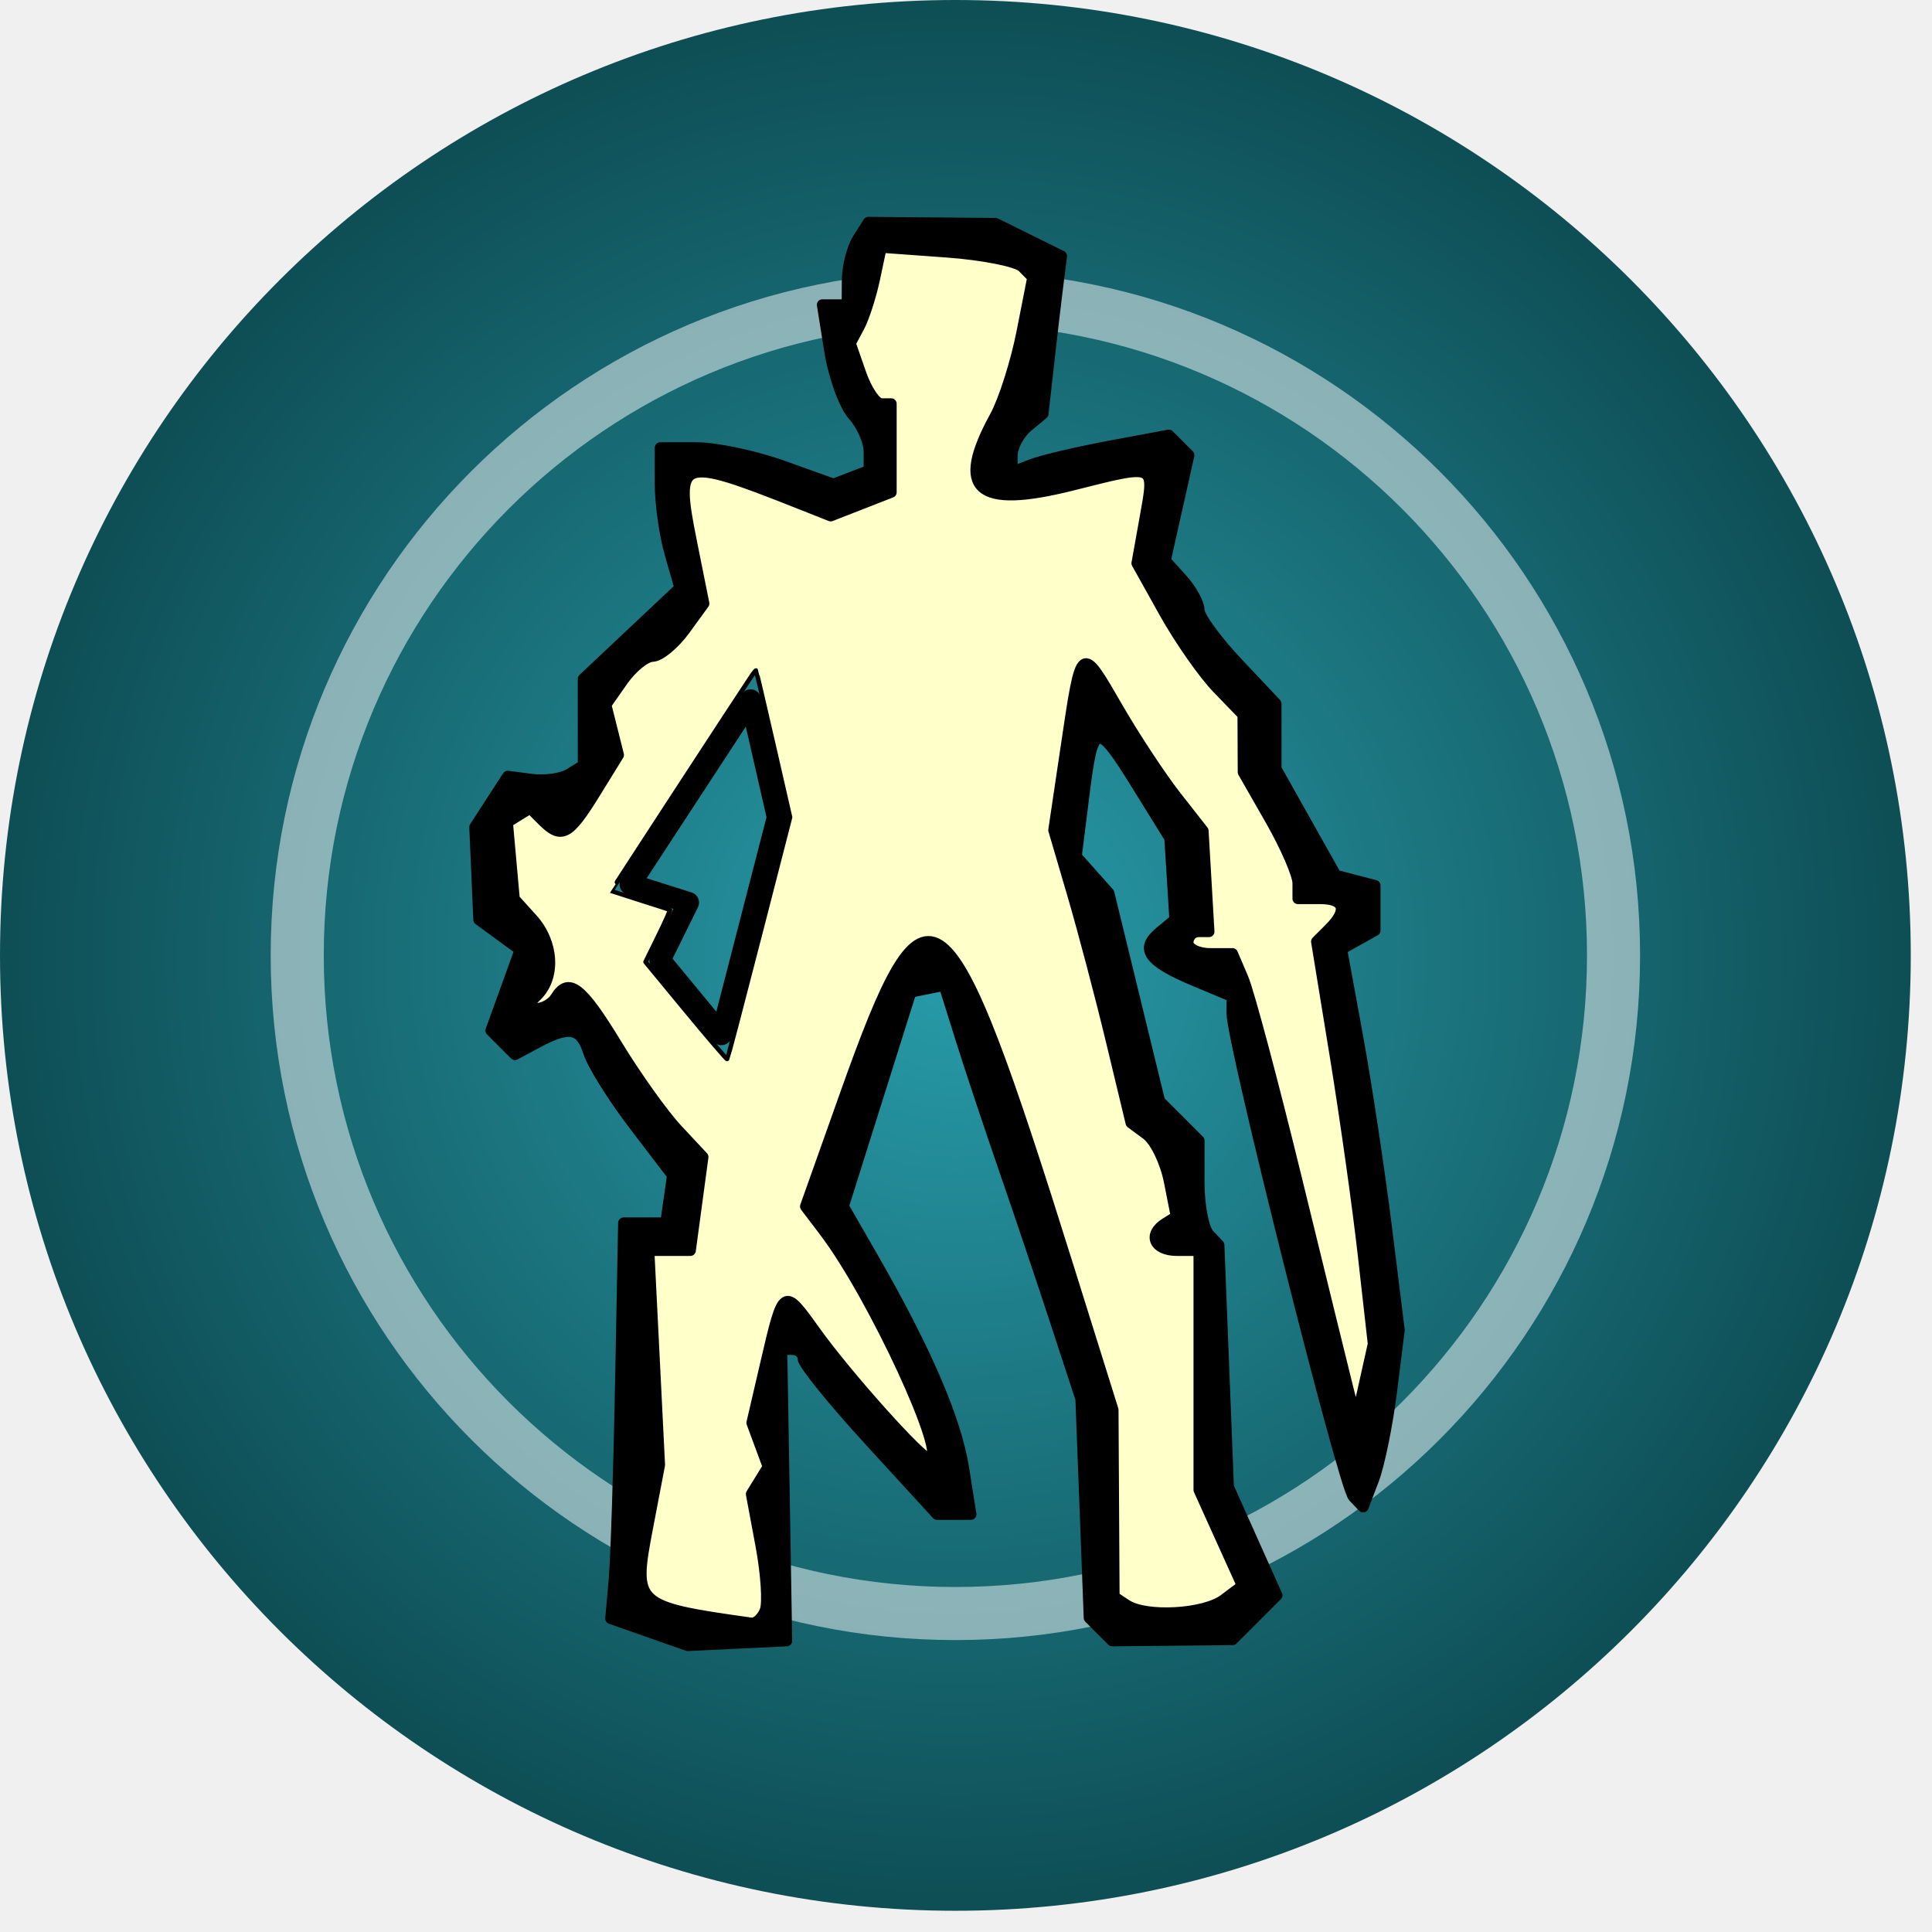
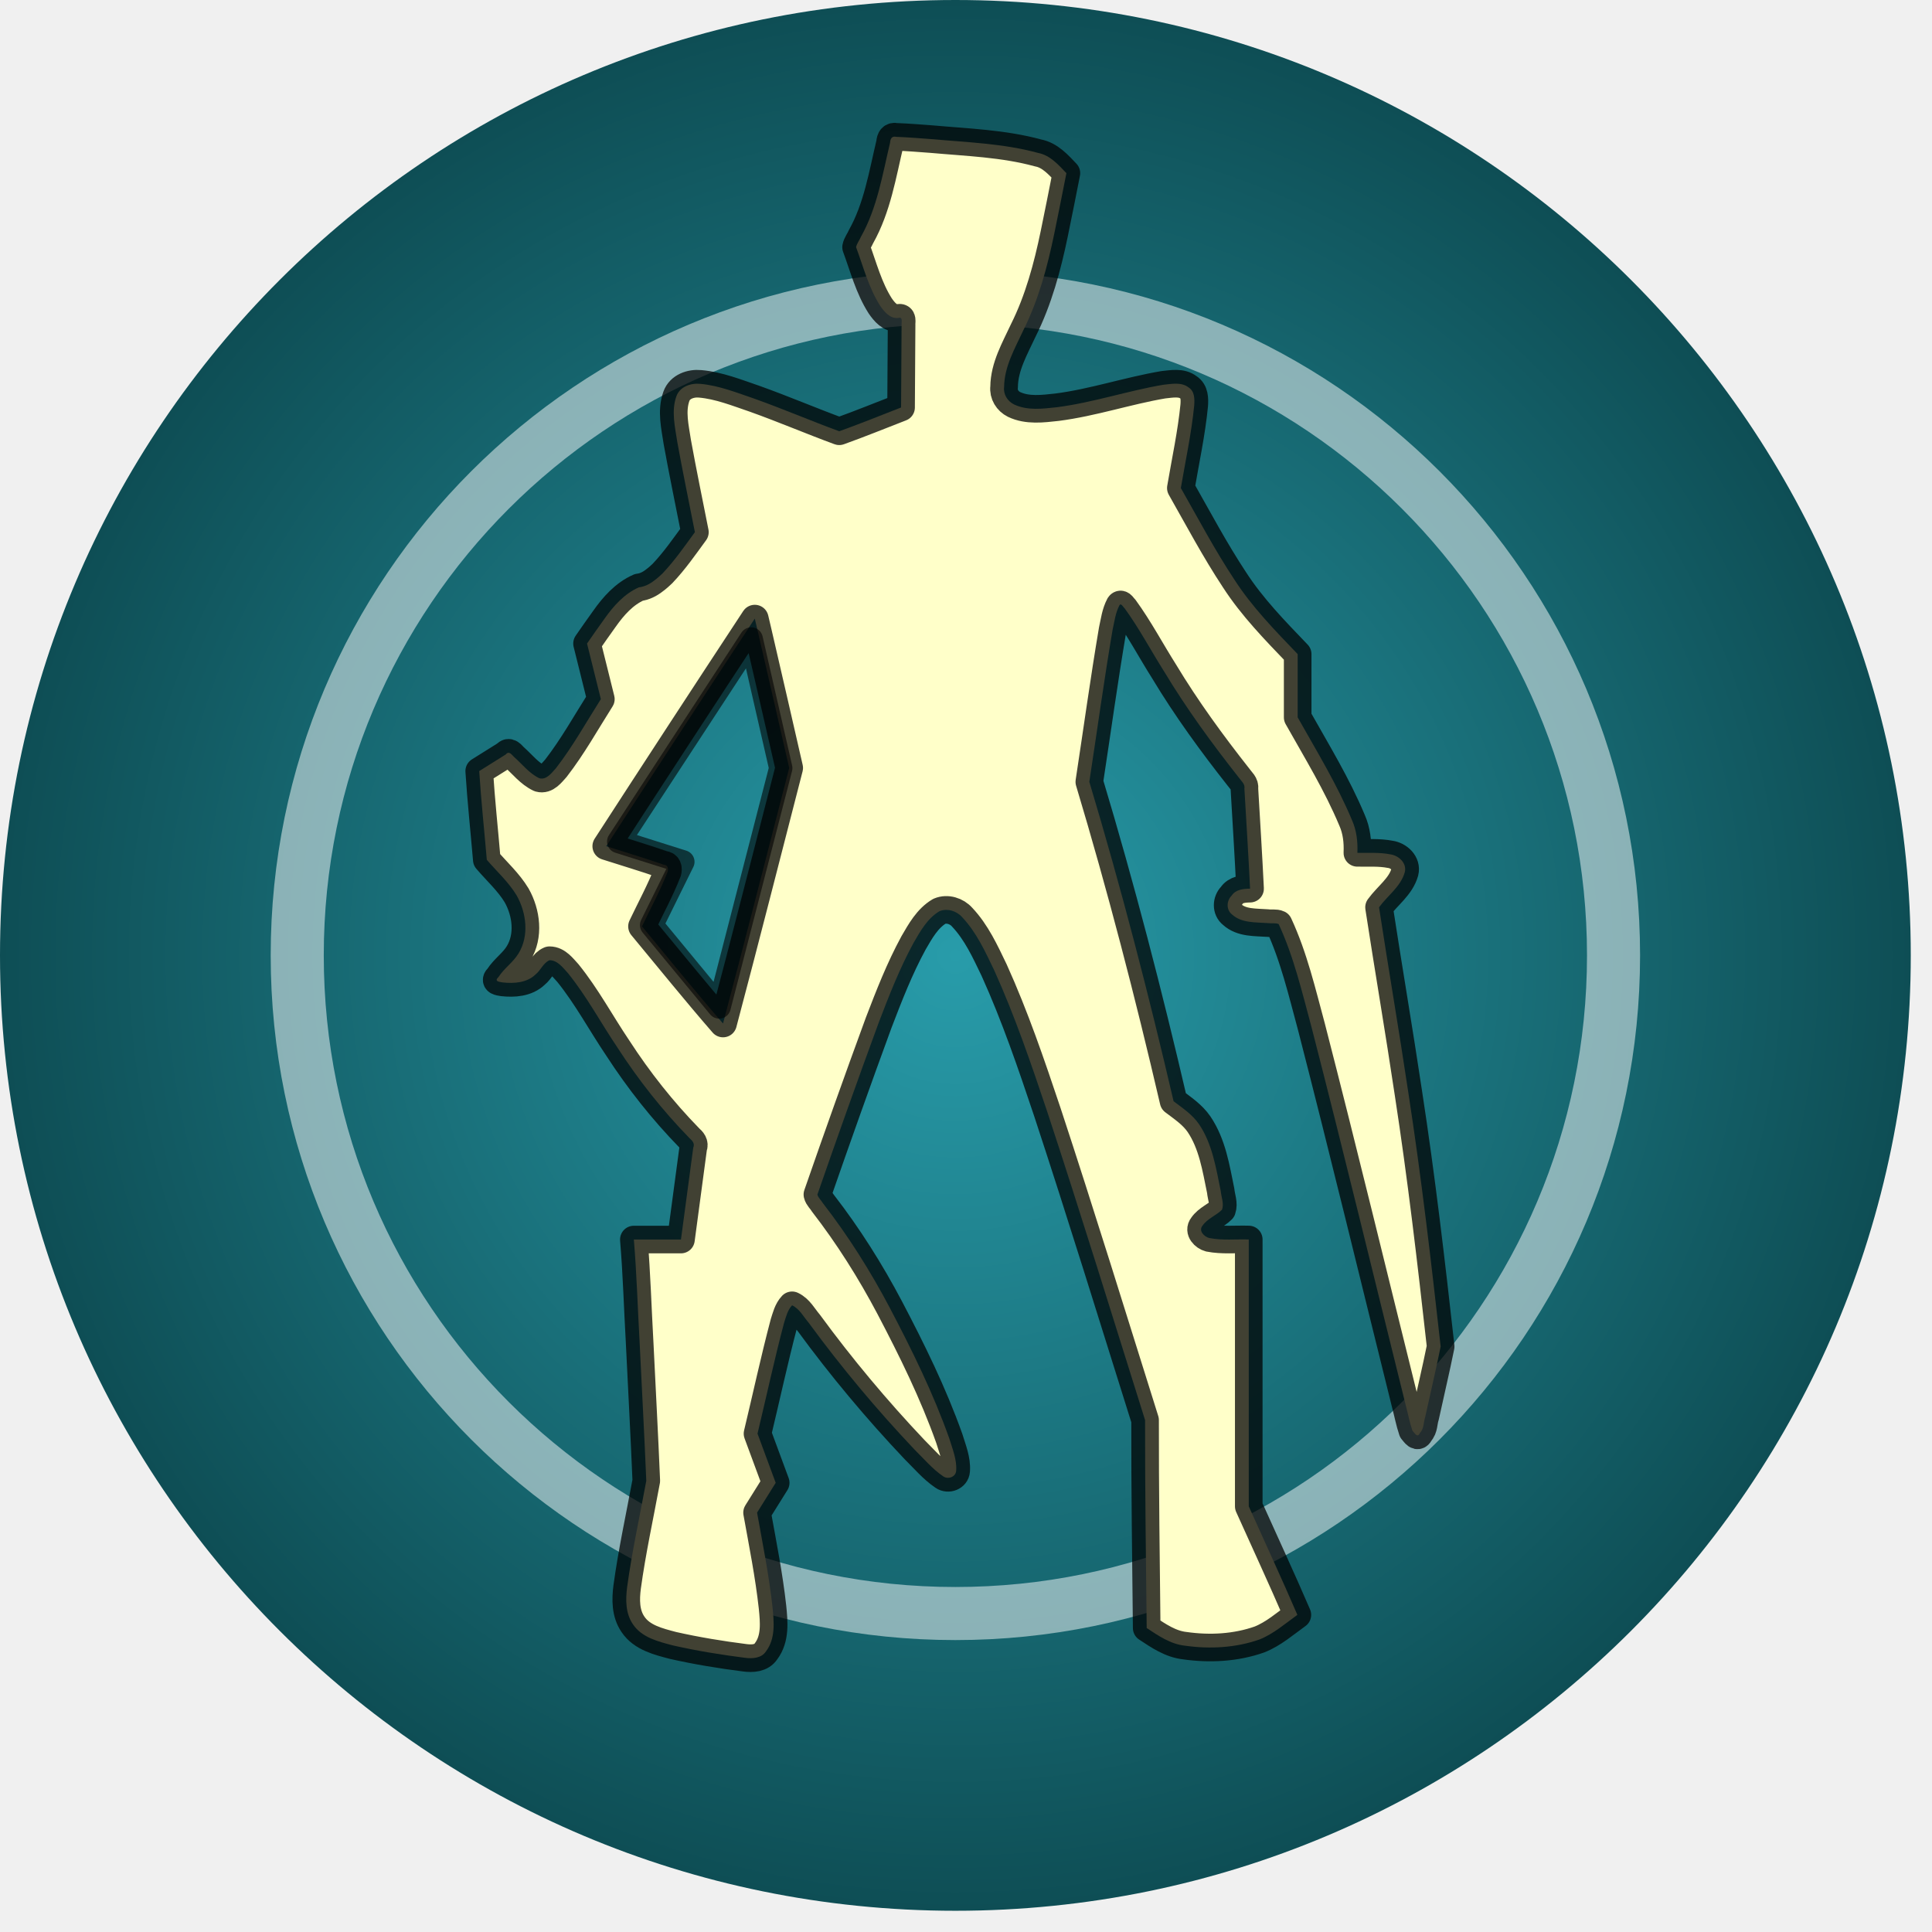
- <svg xmlns="http://www.w3.org/2000/svg" version="1.1" width="91" height="91" viewBox="0, 0, 91, 91" xml:space="preserve" fill-rule="evenodd" stroke-linejoin="round" stroke-miterlimit="2" style="clip-rule:evenodd;">
-   <defs>
+ <svg xmlns="http://www.w3.org/2000/svg" version="1.1" width="91" height="91" viewBox="0, 0, 91, 91" xml:space="preserve" fill-rule="evenodd" stroke-linejoin="round" stroke-miterlimit="2" style="clip-rule:evenodd;" id="svg13767">
+   <defs id="defs13753">
    <radialGradient cx="45" cy="45" r="45" gradientUnits="userSpaceOnUse" id="Radial">
-       <stop offset="0%" stop-color="#289caa" stop-opacity="1" />
-       <stop offset="100%" stop-color="#0E4E55" stop-opacity="1" />
+       <stop offset="0%" stop-color="#289caa" stop-opacity="1" id="stop13748" />
+       <stop offset="100%" stop-color="#0E4E55" stop-opacity="1" id="stop13750" />
    </radialGradient>
  </defs>
-   <circle cx="45" cy="45" r="45" stroke-width="1.1px" style="fill:url(#Radial);" />
-   <circle cx="45" cy="45" r="31" stroke-width="2.5px" stroke-opacity="0.5" style="fill:none;stroke:white;" />
-   <g stroke-width="0.5" style="stroke:black;fill:white;" filter="url(#dropshadow)" fill-rule="nonzero">
-     <path style="fill:#FFFFC9;stroke:#000000;stroke-width:0.803;stroke-linecap:butt;stroke-dasharray:none;stroke-opacity:1" d="m 130.905,288.457 c -11.842,-1.795 -14.765,-2.774 -16.036,-5.373 -1.039,-2.124 -0.899,-3.781 1.276,-15.126 l 1.364,-7.114 -0.882,-17.969 c -0.485,-9.883 -0.926,-18.469 -0.98,-19.08 l -0.098,-1.111 h 3.722 3.722 l 1.124,-8.404 1.124,-8.404 -2.588,-2.755 c -4.442,-4.729 -8.12,-9.698 -12.912,-17.448 -4.64,-7.504 -6.756,-9.942 -8.629,-9.942 -0.741,0 -1.268,0.397 -2.198,1.656 -1.048,1.419 -2.225,2.015 -3.977,2.015 h -1.295 l 1.353,-1.401 c 1.637,-1.696 2.273,-2.745 2.662,-4.398 0.539,-2.288 0.242,-4.758 -0.853,-7.1 -0.682,-1.458 -1.239,-2.205 -3.492,-4.684 l -1.668,-1.836 -0.611,-6.746 c -0.336,-3.711 -0.589,-6.766 -0.562,-6.791 0.027,-0.024 0.906,-0.578 1.955,-1.231 l 1.906,-1.186 1.765,1.703 c 4.234,4.086 4.909,3.643 12.012,-7.873 l 2.086,-3.381 -1.114,-4.485 -1.114,-4.485 1.657,-2.379 c 0.911,-1.308 2.095,-2.87 2.631,-3.472 1.1,-1.234 3.117,-2.667 3.754,-2.667 0.819,0 2.491,-1.038 3.86,-2.395 0.761,-0.755 2.319,-2.657 3.463,-4.228 l 2.079,-2.855 -1.544,-7.772 c -1.743,-8.774 -2.034,-10.683 -1.903,-12.515 0.158,-2.203 1.039,-3.085 3.075,-3.079 2.423,0.007 7.38,1.652 19.15,6.355 1.888,0.754 3.542,1.371 3.677,1.371 0.135,0 2.633,-0.935 5.553,-2.079 l 5.308,-2.079 0.051,-7.969 0.05,-7.969 h -1.137 c -1.093,0 -1.167,-0.032 -1.907,-0.835 -1.018,-1.104 -1.949,-3.045 -3.237,-6.748 l -1.058,-3.043 1.12,-2.177 c 1.416,-2.754 2.318,-5.548 3.445,-10.673 0.491,-2.232 0.915,-4.086 0.943,-4.12 0.115,-0.14 14.098,0.981 16.608,1.331 3.376,0.471 6.585,1.19 7.562,1.696 0.41,0.212 1.154,0.806 1.653,1.319 l 0.906,0.933 -1.128,5.7 c -2.01,10.154 -3.214,14.097 -6.082,19.91 -1.872,3.794 -2.637,5.965 -2.767,7.849 -0.128,1.85 0.048,2.643 0.766,3.461 2.207,2.514 6.963,2.414 18.232,-0.384 5.725,-1.421 7.922,-1.853 9.427,-1.853 1.057,0 1.352,0.076 1.805,0.467 0.513,0.441 0.541,0.549 0.52,1.98 -0.013,0.904 -0.464,3.973 -1.119,7.618 l -1.097,6.104 2.992,5.337 c 5.538,9.88 7.963,13.344 13.169,18.812 l 2.79,2.931 v 5.06 5.06 l 2.934,5.148 c 3.214,5.639 5.465,10.129 6.232,12.428 0.386,1.156 0.495,1.87 0.495,3.236 v 1.753 l 2.657,0.001 c 2.866,0.001 3.956,0.195 4.637,0.824 0.979,0.904 0.339,2.327 -2.266,5.041 -0.852,0.888 -1.55,1.76 -1.55,1.938 0,0.178 0.655,4.342 1.456,9.254 3.933,24.121 5.503,35.18 7.516,52.937 l 1.034,9.122 -1.473,6.636 -1.473,6.636 -0.343,-1.32 c -0.188,-0.726 -1.874,-7.537 -3.745,-15.135 -12.755,-51.791 -14.59,-58.778 -16.75,-63.762 l -1.047,-2.415 -2.78,-0.12 c -2.917,-0.126 -3.896,-0.369 -4.758,-1.179 -0.588,-0.553 -0.551,-1.177 0.117,-1.924 0.497,-0.557 0.686,-0.629 1.836,-0.702 l 1.281,-0.082 v -0.711 c 0,-0.391 -0.221,-4.443 -0.491,-9.003 l -0.491,-8.292 -0.813,-1.039 c -6.575,-8.399 -9.245,-12.283 -14.559,-21.174 -3.799,-6.356 -4.613,-7.461 -5.499,-7.461 -0.758,0 -1.209,0.765 -1.704,2.89 -0.532,2.285 -0.811,4.002 -2.62,16.132 l -1.583,10.617 1.908,6.483 c 3.478,11.819 7.555,27.416 11.008,42.113 l 0.835,3.555 1.739,1.308 c 2.178,1.638 3.078,2.947 4.245,6.169 0.633,1.748 2.101,8.899 1.874,9.126 -0.089,0.089 -0.718,0.528 -1.398,0.976 -2.176,1.433 -2.696,2.878 -1.475,4.099 0.862,0.862 1.729,1.061 4.628,1.062 l 2.464,0.001 v 21.263 21.263 l 3.859,8.53 c 2.123,4.692 3.84,8.545 3.816,8.563 -3.927,2.955 -4.676,3.373 -7.218,4.026 -3.551,0.912 -8.696,0.911 -11.567,-0.004 -0.531,-0.169 -1.582,-0.705 -2.336,-1.191 l -1.37,-0.883 -0.128,-11.59 c -0.07,-6.375 -0.128,-13.871 -0.128,-16.659 v -5.069 l -4.166,-13.303 c -8.616,-27.512 -12.258,-38.742 -15.249,-47.02 -5.069,-14.027 -8.85,-21.204 -11.944,-22.672 -0.372,-0.177 -1.148,-0.321 -1.725,-0.321 -0.847,0 -1.221,0.114 -1.945,0.594 -2.705,1.792 -5.677,7.358 -9.864,18.476 -1.797,4.772 -9.98,27.778 -9.98,28.059 0,0.114 0.943,1.446 2.094,2.961 4.476,5.887 8.232,12.152 12.769,21.304 5.391,10.872 8.728,20.019 7.478,20.498 -0.493,0.189 -1.18,-0.357 -3.889,-3.088 -4.624,-4.663 -11.736,-12.95 -15.771,-18.376 -3.647,-4.905 -4.19,-5.575 -4.917,-6.071 -0.983,-0.671 -1.572,-0.424 -2.234,0.934 -0.672,1.38 -1.016,2.676 -3.262,12.282 l -1.897,8.117 1.443,3.905 1.443,3.905 -1.485,2.376 -1.485,2.376 0.625,3.381 c 1.733,9.382 2.298,13.843 2.043,16.134 -0.139,1.246 -0.79,2.584 -1.502,3.083 -0.508,0.356 -1.526,0.353 -3.915,-0.009 z m 4.227,-121.517 5.519,-21.447 -2.986,-13.023 c -1.642,-7.162 -3.022,-13.059 -3.067,-13.104 -0.045,-0.045 -0.339,0.294 -0.653,0.753 -1.539,2.247 -25.173,38.468 -25.124,38.505 0.031,0.023 2.361,0.761 5.177,1.64 2.816,0.879 5.183,1.655 5.259,1.725 0.076,0.07 -0.87,2.181 -2.102,4.693 l -2.24,4.567 7.201,8.725 c 3.961,4.799 7.268,8.655 7.349,8.569 0.081,-0.086 2.632,-9.808 5.667,-21.604 z" transform="scale(0.2645833)" />
-     <path style="fill:#000000;stroke-width:0.518" d="m 30.58,76.872 -1.813,-0.636 0.16,-1.807 c 0.088,-0.994 0.225,-5.186 0.303,-9.317 l 0.143,-7.51 h 0.992 0.992 l 0.16,-1.121 0.16,-1.121 -1.805,-2.364 c -0.993,-1.3 -1.954,-2.835 -2.137,-3.41 -0.377,-1.186 -0.907,-1.292 -2.423,-0.48 l -1.057,0.566 -0.566,-0.566 -0.566,-0.566 0.687,-1.901 0.687,-1.901 -0.972,-0.71 -0.972,-0.71 -0.095,-2.179 -0.095,-2.179 0.776,-1.198 0.776,-1.198 1.132,0.146 c 0.623,0.08 1.423,-0.035 1.779,-0.257 L 27.473,36.049 v -2.036 -2.036 l 2.276,-2.142 2.276,-2.142 -0.463,-1.615 C 31.306,25.191 31.098,23.705 31.098,22.778 v -1.687 l 1.683,-0.003 c 0.926,-0.001 2.762,0.384 4.08,0.856 l 2.397,0.859 0.84,-0.322 0.84,-0.322 v -0.882 c 0,-0.485 -0.338,-1.256 -0.752,-1.713 -0.414,-0.457 -0.91,-1.816 -1.102,-3.019 l -0.35,-2.188 h 0.584 0.584 l 0.008,-1.165 c 0.004,-0.641 0.229,-1.515 0.5,-1.942 l 0.492,-0.777 2.996,0.026 2.996,0.026 1.554,0.768 1.554,0.768 -0.164,1.277 c -0.09,0.702 -0.287,2.374 -0.437,3.714 l -0.273,2.437 -0.728,0.605 c -0.401,0.333 -0.728,0.951 -0.728,1.373 v 0.769 l 0.906,-0.352 c 0.498,-0.194 2.159,-0.585 3.691,-0.871 l 2.784,-0.519 0.473,0.473 0.473,0.473 -0.556,2.483 -0.556,2.483 0.795,0.878 c 0.437,0.483 0.795,1.134 0.795,1.448 0,0.313 0.816,1.435 1.813,2.492 l 1.813,1.922 v 1.534 1.534 l 1.409,2.506 1.409,2.506 0.922,0.241 0.922,0.241 v 1.059 1.059 l -0.786,0.44 -0.786,0.44 0.753,4.118 c 0.414,2.265 1.024,6.301 1.356,8.97 l 0.603,4.852 -0.36,2.883 c -0.198,1.585 -0.58,3.46 -0.848,4.166 L 64.205,70.979 63.751,70.506 C 63.278,70.013 58.029,49.119 58.029,47.728 v -0.794 l -1.777,-0.743 c -2.162,-0.903 -2.582,-1.488 -1.634,-2.275 l 0.721,-0.598 -0.119,-1.92 -0.119,-1.92 -1.514,-2.444 c -1.926,-3.11 -2.095,-3.083 -2.532,0.414 l -0.361,2.89 0.769,0.865 0.769,0.865 1.194,4.899 1.194,4.899 0.928,0.928 0.928,0.928 v 1.968 c 0,1.082 0.211,2.189 0.468,2.46 l 0.468,0.492 0.224,5.697 0.224,5.697 1.143,2.553 1.143,2.553 -1.044,1.044 -1.044,1.044 -2.835,0.028 -2.835,0.028 -0.542,-0.541 -0.542,-0.541 -0.196,-5.156 -0.196,-5.156 -1.187,-3.625 c -0.653,-1.994 -1.751,-5.257 -2.441,-7.251 -0.69,-1.994 -1.605,-4.745 -2.034,-6.114 l -0.78,-2.489 -0.783,0.158 -0.783,0.158 -1.59,5.045 -1.59,5.045 1.416,2.464 c 2.472,4.302 3.883,7.577 4.243,9.845 l 0.349,2.201 h -0.797 -0.797 l -3.153,-3.441 c -1.734,-1.893 -3.153,-3.641 -3.153,-3.884 0,-0.244 -0.227,-0.443 -0.505,-0.443 h -0.505 l 0.116,6.862 0.116,6.862 -2.331,0.112 -2.331,0.112 z m 5.462,-1.018 c 0.138,-0.359 0.047,-1.739 -0.201,-3.068 l -0.451,-2.415 0.396,-0.641 0.396,-0.641 -0.383,-1.036 -0.383,-1.036 0.655,-2.817 c 0.831,-3.573 0.832,-3.574 2.323,-1.49 1.501,2.097 5.023,6.027 5.401,6.027 0.9,0 -2.673,-7.729 -4.968,-10.746 l -0.886,-1.165 1.887,-5.309 C 43.707,40.605 44.551,41.261 50.317,59.675 l 2.108,6.733 0.025,4.402 0.025,4.402 0.576,0.38 c 0.917,0.606 3.665,0.456 4.605,-0.251 l 0.861,-0.647 -1.021,-2.258 -1.021,-2.258 v -5.64 -5.64 h -1.036 c -1.083,0 -1.396,-0.752 -0.535,-1.284 l 0.501,-0.31 -0.329,-1.663 c -0.181,-0.915 -0.661,-1.908 -1.066,-2.208 l -0.736,-0.545 -0.928,-3.857 c -0.51,-2.121 -1.329,-5.224 -1.82,-6.895 l -0.892,-3.038 0.583,-3.922 c 0.726,-4.879 0.685,-4.848 2.433,-1.825 0.795,1.375 2.025,3.24 2.732,4.143 l 1.286,1.642 0.138,2.372 0.138,2.372 h -0.494 c -0.271,0 -0.494,0.233 -0.494,0.518 0,0.285 0.471,0.518 1.047,0.518 h 1.047 l 0.498,1.165 c 0.274,0.641 1.408,4.894 2.521,9.452 1.113,4.558 2.2,8.986 2.415,9.84 l 0.392,1.554 0.404,-1.813 0.404,-1.813 -0.467,-4.143 C 63.962,56.878 63.361,52.614 62.882,49.682 l -0.87,-5.332 0.598,-0.598 c 0.89,-0.89 0.726,-1.426 -0.438,-1.426 h -1.036 v -0.724 c 0,-0.398 -0.58,-1.738 -1.289,-2.978 l -1.289,-2.254 -0.006,-1.354 -0.006,-1.354 -1.196,-1.236 C 56.693,31.747 55.569,30.142 54.853,28.86 l -1.301,-2.331 0.371,-2.072 c 0.477,-2.662 0.583,-2.612 -3.413,-1.608 -4.514,1.134 -5.534,0.228 -3.639,-3.232 0.414,-0.756 0.982,-2.54 1.263,-3.964 l 0.51,-2.59 -0.478,-0.484 c -0.263,-0.266 -1.869,-0.585 -3.568,-0.708 l -3.09,-0.224 -0.315,1.485 c -0.173,0.817 -0.501,1.834 -0.729,2.262 l -0.415,0.777 0.496,1.424 c 0.273,0.783 0.706,1.424 0.963,1.424 h 0.467 v 2.084 2.084 l -1.424,0.556 -1.424,0.556 -1.554,-0.615 c -5.582,-2.211 -5.8,-2.131 -5.003,1.84 l 0.583,2.904 -0.898,1.235 c -0.494,0.679 -1.176,1.242 -1.516,1.251 -0.34,0.009 -0.974,0.525 -1.41,1.147 l -0.792,1.131 0.297,1.184 0.297,1.184 -1.13,1.829 c -1.217,1.969 -1.559,2.144 -2.451,1.252 l -0.576,-0.576 -0.537,0.332 -0.537,0.332 0.162,1.809 0.162,1.809 0.847,0.936 c 0.998,1.103 1.1,2.726 0.226,3.6 l -0.621,0.621 h 0.591 c 0.325,0 0.735,-0.233 0.911,-0.518 0.605,-0.978 1.209,-0.513 2.859,2.201 0.909,1.495 2.197,3.302 2.863,4.014 l 1.21,1.295 -0.297,2.201 -0.297,2.201 h -0.977 -0.977 l 0.252,5.05 0.252,5.05 -0.572,2.994 c -0.688,3.601 -0.591,3.69 4.894,4.459 0.223,0.031 0.517,-0.237 0.655,-0.596 z" />
-     <path style="fill:#ffffff;fill-opacity:0;stroke:#000000;stroke-width:1.0;stroke-linecap:butt;stroke-dasharray:none;stroke-opacity:1" d="m 29.678,41.644 5.675,-8.676 1.265,5.531 -2.639,10.23 -2.892,-3.506 1.338,-2.711 z" />
+   <circle cx="45" cy="45" r="45" stroke-width="1.1px" style="fill:url(#Radial);" id="circle13755" />
+   <circle cx="45" cy="45" r="31" stroke-width="2.5px" stroke-opacity="0.5" style="fill:none;stroke:white;" id="circle13757" />
+   <g stroke-width="0.5" style="fill:#ffffff;stroke:#000000" filter="url(#dropshadow)" fill-rule="nonzero" id="g13765" transform="matrix(1.099689,0,0,1.099689,-3.494192,-6.157598)">
+     <path id="path13759" style="fill:#ffffc9;stroke:#000000;stroke-width:1.182;stroke-linecap:butt;stroke-dasharray:none;stroke-opacity:0.745" d="m 41.57,11.46 c -0.197,-0.041 -0.257,0.079 -0.27,0.254 -0.325,1.365 -0.549,2.786 -1.246,4.025 -0.063,0.15 -0.181,0.296 -0.209,0.448 0.314,0.848 0.542,1.744 1.033,2.513 0.179,0.259 0.422,0.556 0.773,0.518 0.204,-0.057 0.135,0.154 0.143,0.292 -0.007,1.181 -0.015,2.362 -0.022,3.543 -0.882,0.342 -1.758,0.699 -2.648,1.018 -1.204,-0.442 -2.409,-0.958 -3.628,-1.393 -0.76,-0.258 -1.52,-0.566 -2.326,-0.638 -0.403,-0.04 -0.874,0.119 -1.021,0.531 -0.229,0.637 -0.057,1.325 0.04,1.972 0.233,1.287 0.5,2.567 0.752,3.85 -0.443,0.605 -0.871,1.225 -1.389,1.77 -0.076,0.075 -0.229,0.213 -0.348,0.298 -0.194,0.153 -0.417,0.267 -0.663,0.296 -0.624,0.273 -1.09,0.801 -1.475,1.348 -0.255,0.348 -0.497,0.705 -0.745,1.058 0.197,0.794 0.395,1.587 0.592,2.381 -0.631,0.995 -1.205,2.032 -1.929,2.965 -0.182,0.196 -0.4,0.51 -0.707,0.423 -0.429,-0.203 -0.726,-0.597 -1.076,-0.906 -0.113,-0.107 -0.219,-0.283 -0.362,-0.111 -0.38,0.235 -0.757,0.474 -1.136,0.711 0.081,1.268 0.217,2.533 0.325,3.8 0.431,0.503 0.934,0.954 1.278,1.525 0.42,0.745 0.544,1.733 0.08,2.487 -0.23,0.38 -0.617,0.636 -0.855,1.006 -0.194,0.186 0.004,0.206 0.18,0.235 0.481,0.052 1.031,0.018 1.4,-0.338 0.228,-0.178 0.331,-0.499 0.605,-0.614 0.345,0.001 0.573,0.323 0.787,0.553 0.811,1.004 1.415,2.144 2.139,3.216 0.893,1.377 1.915,2.67 3.062,3.846 0.129,0.115 0.244,0.235 0.166,0.416 -0.175,1.311 -0.351,2.622 -0.526,3.933 -0.673,0 -1.346,0 -2.018,0 0.124,1.467 0.164,2.94 0.248,4.41 0.095,1.974 0.203,3.95 0.285,5.923 -0.278,1.513 -0.61,3.018 -0.819,4.543 -0.071,0.542 -0.075,1.135 0.248,1.604 0.38,0.571 1.095,0.742 1.718,0.906 1.014,0.229 2.042,0.397 3.073,0.528 0.324,0.043 0.715,0.025 0.911,-0.281 0.407,-0.54 0.339,-1.252 0.276,-1.884 -0.15,-1.361 -0.419,-2.705 -0.662,-4.052 0.266,-0.425 0.532,-0.851 0.798,-1.277 -0.259,-0.703 -0.519,-1.405 -0.779,-2.107 0.38,-1.58 0.72,-3.17 1.136,-4.741 0.084,-0.261 0.152,-0.551 0.344,-0.755 0.324,0.151 0.495,0.497 0.721,0.759 1.391,1.9 2.905,3.71 4.524,5.42 0.399,0.393 0.765,0.832 1.231,1.148 0.208,0.143 0.535,0.025 0.553,-0.241 0.036,-0.479 -0.161,-0.939 -0.297,-1.389 -0.687,-1.934 -1.596,-3.78 -2.549,-5.595 -0.828,-1.569 -1.776,-3.074 -2.863,-4.477 -0.072,-0.123 -0.206,-0.238 -0.235,-0.37 0.855,-2.463 1.729,-4.919 2.627,-7.366 0.445,-1.16 0.891,-2.309 1.489,-3.409 0.292,-0.503 0.594,-1.052 1.109,-1.358 0.334,-0.141 0.74,-0.014 0.975,0.254 0.612,0.647 0.987,1.472 1.369,2.266 0.892,1.971 1.589,4.017 2.279,6.077 1.445,4.384 2.802,8.794 4.187,13.198 -0.004,2.969 0.037,5.937 0.069,8.905 0.501,0.331 1.019,0.689 1.633,0.756 1.066,0.152 2.18,0.094 3.2,-0.266 0.604,-0.241 1.098,-0.679 1.621,-1.053 -0.67,-1.559 -1.388,-3.099 -2.082,-4.648 -2e-6,-3.81 0,-7.62 0,-11.43 -0.564,-0.018 -1.137,0.046 -1.694,-0.063 -0.212,-0.055 -0.466,-0.306 -0.29,-0.525 0.209,-0.307 0.588,-0.437 0.84,-0.69 0.091,-0.261 -0.034,-0.543 -0.058,-0.808 -0.201,-0.978 -0.358,-2.009 -0.929,-2.853 -0.28,-0.409 -0.7,-0.687 -1.089,-0.982 -1.069,-4.595 -2.251,-9.164 -3.609,-13.682 0.332,-2.171 0.629,-4.348 0.997,-6.514 0.083,-0.365 0.119,-0.715 0.296,-1.052 0.069,-0.106 0.166,0.097 0.218,0.133 0.626,0.861 1.123,1.807 1.692,2.706 0.957,1.59 2.052,3.09 3.2,4.545 0.104,0.15 0.276,0.273 0.239,0.476 0.083,1.427 0.174,2.854 0.243,4.282 -0.287,0.006 -0.617,0.033 -0.79,0.299 -0.22,0.217 -0.24,0.606 0.016,0.805 0.41,0.377 1.011,0.331 1.527,0.371 0.151,0.023 0.347,-0.018 0.472,0.044 0.651,1.401 1,2.913 1.403,4.397 1.388,5.384 2.691,10.789 4.033,16.184 0.1,0.37 0.169,0.755 0.292,1.114 0.11,0.121 0.222,0.334 0.326,0.091 0.178,-0.179 0.147,-0.459 0.225,-0.687 0.217,-1.002 0.457,-2.004 0.659,-3.007 -0.404,-3.627 -0.826,-7.253 -1.382,-10.86 -0.396,-2.654 -0.85,-5.299 -1.257,-7.952 0.363,-0.501 0.93,-0.885 1.103,-1.505 0.098,-0.389 -0.264,-0.717 -0.624,-0.764 -0.463,-0.09 -0.938,-0.056 -1.407,-0.064 0.021,-0.475 -0.033,-0.957 -0.228,-1.395 -0.642,-1.536 -1.515,-2.96 -2.329,-4.408 0,-0.903 0,-1.806 0,-2.708 -0.966,-1.008 -1.951,-2.013 -2.711,-3.192 -0.835,-1.264 -1.545,-2.605 -2.293,-3.922 0.2,-1.179 0.456,-2.35 0.573,-3.541 0.018,-0.273 0.021,-0.603 -0.241,-0.768 -0.306,-0.238 -0.725,-0.151 -1.081,-0.115 -1.53,0.259 -3.012,0.764 -4.555,0.962 -0.609,0.066 -1.27,0.155 -1.842,-0.12 -0.278,-0.137 -0.464,-0.432 -0.424,-0.746 0.007,-0.875 0.464,-1.654 0.822,-2.426 0.652,-1.303 1.032,-2.719 1.326,-4.14 0.179,-0.863 0.349,-1.728 0.52,-2.593 -0.343,-0.358 -0.697,-0.768 -1.211,-0.866 -1.492,-0.408 -3.047,-0.454 -4.579,-0.593 -0.499,-0.036 -0.998,-0.079 -1.498,-0.096 z m -5.931,21.201 c 0.452,1.943 0.896,3.887 1.342,5.831 -0.943,3.649 -1.868,7.303 -2.835,10.946 -1.185,-1.363 -2.317,-2.771 -3.471,-4.16 0.37,-0.776 0.782,-1.534 1.097,-2.334 0.036,-0.142 0.016,-0.297 -0.16,-0.306 -0.815,-0.286 -1.645,-0.529 -2.468,-0.795 2.109,-3.257 4.23,-6.506 6.362,-9.748 0.044,0.189 0.089,0.377 0.133,0.566 z" />
+     <path id="path13761" style="fill:none;fill-opacity:0.761;stroke-width:0;stroke-dasharray:none;stroke:#000000;stroke-opacity:0.498" d="m 40.609,11.361 c -0.56,0.975 -0.477,2.142 -0.48,3.225 -0.527,0.042 -1.451,-0.254 -1.034,0.592 0.235,1.662 0.513,3.429 1.631,4.752 0.477,0.705 0.477,1.569 0.439,2.386 -0.66,0.217 -1.319,0.585 -1.982,0.703 -2.488,-0.918 -5.015,-1.901 -7.71,-1.702 -0.336,0.231 -0.06,1.082 -0.145,1.559 0.029,1.673 0.463,3.298 0.952,4.886 -1.524,1.44 -3.053,2.875 -4.58,4.312 0,1.366 0,2.732 0,4.098 -0.903,0.781 -2.145,0.923 -3.277,0.682 -0.682,-0.208 -0.795,0.81 -1.201,1.197 -0.336,0.52 -0.793,1.006 -0.598,1.67 0.049,1.158 0.1,2.316 0.152,3.474 0.664,0.486 1.33,0.97 1.992,1.459 -0.462,1.274 -0.923,2.55 -1.385,3.824 0.442,0.286 0.784,1.251 1.352,0.675 0.789,-0.362 1.724,-1.122 2.61,-0.634 0.641,0.536 0.656,1.483 1.186,2.114 1.004,1.654 2.226,3.114 3.382,4.663 -0.119,0.844 -0.24,1.688 -0.359,2.531 -0.653,0 -1.306,0 -1.959,0 -0.145,5.739 -0.123,11.487 -0.494,17.217 -0.143,0.667 -0.178,1.265 0.663,1.299 0.991,0.279 1.944,0.829 2.963,0.92 1.366,-0.065 2.731,-0.131 4.097,-0.199 -0.079,-4.578 -0.156,-9.156 -0.232,-13.734 0.535,-0.046 1.415,-0.08 1.471,0.654 1.663,2.402 3.796,4.438 5.726,6.624 0.325,0.672 1.034,0.471 1.645,0.491 -0.158,-1.726 -0.551,-3.591 -1.264,-5.244 -1.257,-3.154 -3.011,-6.073 -4.693,-9.012 1.082,-3.439 2.166,-6.877 3.252,-10.314 0.632,-0.13 1.264,-0.256 1.896,-0.385 2.031,6.624 4.431,13.131 6.512,19.736 0.129,3.407 0.258,6.814 0.389,10.221 0.486,0.394 0.82,1.158 1.553,0.947 1.627,-0.016 3.255,-0.032 4.882,-0.049 0.637,-0.637 1.274,-1.274 1.912,-1.91 -0.74,-1.685 -1.526,-3.358 -2.24,-5.049 -0.149,-3.77 -0.297,-7.54 -0.443,-11.311 -1.035,-0.853 -0.9,-2.337 -0.941,-3.545 -0.067,-0.631 0.242,-1.417 -0.424,-1.799 -0.454,-0.538 -1.123,-0.956 -1.447,-1.567 -0.785,-3.215 -1.569,-6.431 -2.351,-9.647 -0.523,-0.587 -1.046,-1.175 -1.57,-1.762 0.292,-1.8 0.317,-3.66 0.822,-5.416 0.125,-0.593 0.863,-0.558 1.133,-0.093 1.099,1.43 1.99,3.027 2.916,4.561 0.082,1.319 0.163,2.638 0.248,3.957 -0.381,0.435 -1.219,0.704 -1.176,1.365 0.816,0.945 2.151,1.203 3.237,1.738 0.771,0.056 0.631,0.704 0.628,1.285 0.746,4.131 1.854,8.19 2.843,12.268 0.898,3.417 1.69,6.864 2.794,10.226 0.374,0.593 0.474,-0.649 0.676,-0.972 0.6,-2.211 0.842,-4.508 1.085,-6.776 -0.701,-6.02 -1.56,-12.019 -2.726,-17.967 0.503,-0.35 1.24,-0.561 1.6,-0.995 -0.066,-0.551 0.129,-1.304 -0.097,-1.732 -0.556,-0.197 -1.24,-0.224 -1.718,-0.521 -0.938,-1.711 -1.956,-3.401 -2.848,-5.123 0,-0.992 0,-1.984 0,-2.977 -1.231,-1.393 -2.721,-2.626 -3.582,-4.299 -0.14,-1.029 -1.023,-1.717 -1.652,-2.469 0.371,-1.653 0.741,-3.306 1.109,-4.959 -0.419,-0.433 -0.795,-1.003 -1.46,-0.645 -2.304,0.459 -4.672,0.757 -6.843,1.701 -0.073,-0.908 -0.024,-1.936 0.725,-2.573 0.451,-0.349 0.92,-0.675 0.818,-1.318 0.244,-2.163 0.49,-4.326 0.768,-6.484 -1.009,-0.466 -1.99,-1.049 -3.016,-1.442 -1.905,-0.018 -3.81,-0.035 -5.714,-0.05 -0.139,0.219 -0.277,0.439 -0.416,0.658 z m 0.912,0.061 c 2.198,0.226 4.483,0.119 6.592,0.857 0.356,0.27 0.949,0.612 0.694,1.122 -0.461,2.472 -0.925,4.999 -2.18,7.214 -0.265,0.669 -0.783,1.671 -0.092,2.244 1.179,0.506 2.512,0.045 3.709,-0.181 1.2,-0.21 2.395,-0.788 3.625,-0.643 0.789,0.254 0.458,1.279 0.381,1.883 -0.112,0.883 -0.41,1.795 -0.413,2.659 1.334,2.45 2.711,4.941 4.795,6.845 0.317,0.489 0.062,1.209 0.148,1.791 -0.054,0.68 -4.14e-4,1.33 0.452,1.874 0.783,1.459 1.793,2.87 2.131,4.514 -0.229,0.779 0.65,0.41 1.122,0.516 0.606,-0.058 1.186,0.572 0.8,1.138 -0.223,0.503 -0.832,0.804 -1.013,1.269 1.046,6.25 2.023,12.519 2.636,18.825 -0.306,1.226 -0.496,2.51 -0.873,3.701 -0.495,0.408 -0.505,-0.878 -0.673,-1.234 -1.633,-6.456 -3.068,-12.966 -4.923,-19.363 -0.195,-0.427 -0.305,-1.062 -0.639,-1.314 -0.687,-0.006 -1.911,0.148 -2.07,-0.766 -0.004,-0.497 0.514,-0.818 0.975,-0.723 -0.087,-1.477 -0.173,-2.953 -0.26,-4.43 -1.886,-2.256 -3.425,-4.764 -4.911,-7.291 -0.266,-0.662 -0.551,-0.31 -0.585,0.211 -0.441,2.298 -0.719,4.626 -1.082,6.937 1.377,4.512 2.531,9.082 3.607,13.674 1.334,0.701 1.757,2.251 1.98,3.627 0.163,0.606 0.368,1.228 -0.419,1.418 -0.39,0.136 -0.567,0.721 -0.053,0.811 0.562,0.129 1.147,0.034 1.719,0.062 0,3.819 0,7.638 0,11.457 0.699,1.546 1.4,3.09 2.098,4.637 -0.806,0.705 -1.744,1.298 -2.841,1.362 -1.275,0.17 -2.696,0.105 -3.709,-0.792 -0.036,-2.994 0.005,-6 -0.079,-8.986 -1.94,-6.031 -3.66,-12.147 -5.937,-18.051 -0.573,-1.255 -1.025,-2.683 -2.113,-3.596 -0.78,-0.446 -1.343,0.555 -1.686,1.109 -1.588,3 -2.507,6.294 -3.698,9.461 -0.078,0.548 -0.654,1.174 -0.417,1.674 2.283,2.908 3.946,6.255 5.336,9.664 0.197,0.693 0.644,1.437 0.445,2.167 -0.41,0.523 -0.925,-0.284 -1.262,-0.527 -2.001,-2.021 -3.784,-4.243 -5.477,-6.523 -0.366,-0.519 -0.498,0.351 -0.596,0.608 -0.409,1.532 -0.741,3.109 -1.113,4.667 0.26,0.705 0.519,1.41 0.781,2.113 -0.285,0.62 -1.026,1.155 -0.694,1.891 0.251,1.627 0.772,3.289 0.511,4.941 -0.183,0.583 -0.814,0.907 -1.391,0.655 -1.471,-0.286 -3.124,-0.251 -4.388,-1.151 -0.9,-0.902 -0.355,-2.299 -0.223,-3.388 0.22,-1.456 0.745,-2.892 0.524,-4.379 -0.149,-3.004 -0.3,-6.008 -0.449,-9.012 0.665,0 1.329,0 1.994,0 0.185,-1.367 0.37,-2.733 0.555,-4.1 -2.076,-1.992 -3.51,-4.504 -5.08,-6.883 -0.31,-0.341 -0.612,-0.994 -1.141,-0.904 -0.376,0.498 -0.883,1.045 -1.583,0.945 -1.001,0.193 -0.607,-0.497 -0.057,-0.882 1.134,-1.006 0.641,-2.822 -0.382,-3.718 -0.496,-0.406 -0.762,-0.914 -0.702,-1.562 -0.088,-0.986 -0.178,-1.973 -0.265,-2.959 0.466,-0.209 0.972,-0.759 1.414,-0.761 0.469,0.328 0.818,1.145 1.468,1.039 0.989,-0.832 1.475,-2.11 2.211,-3.152 0.271,-0.509 -0.197,-1.133 -0.24,-1.691 -0.192,-0.538 -0.334,-1.065 0.18,-1.473 0.553,-0.827 1.199,-1.78 2.25,-1.961 0.871,-0.523 1.359,-1.453 1.965,-2.232 -0.29,-1.779 -0.866,-3.533 -0.895,-5.342 -0.067,-0.732 0.692,-1.196 1.352,-1.009 2.003,0.403 3.852,1.328 5.76,2.029 0.874,-0.34 1.747,-0.68 2.621,-1.02 0,-1.263 0,-2.526 0,-3.789 -0.849,0.074 -1.144,-0.957 -1.42,-1.576 -0.099,-0.561 -0.6,-1.154 -0.435,-1.694 0.849,-1.383 1.095,-3.009 1.431,-4.568 l 0.1,0.007 z" />
+     <path style="fill:#ffffff;fill-opacity:0;stroke:#000000;stroke-width:1;stroke-linecap:butt;stroke-dasharray:none;stroke-opacity:0.594" d="m 29.678,41.644 5.675,-8.676 1.265,5.531 -2.639,10.23 -2.892,-3.506 1.338,-2.711 z" id="path13763" />
  </g>
</svg>
